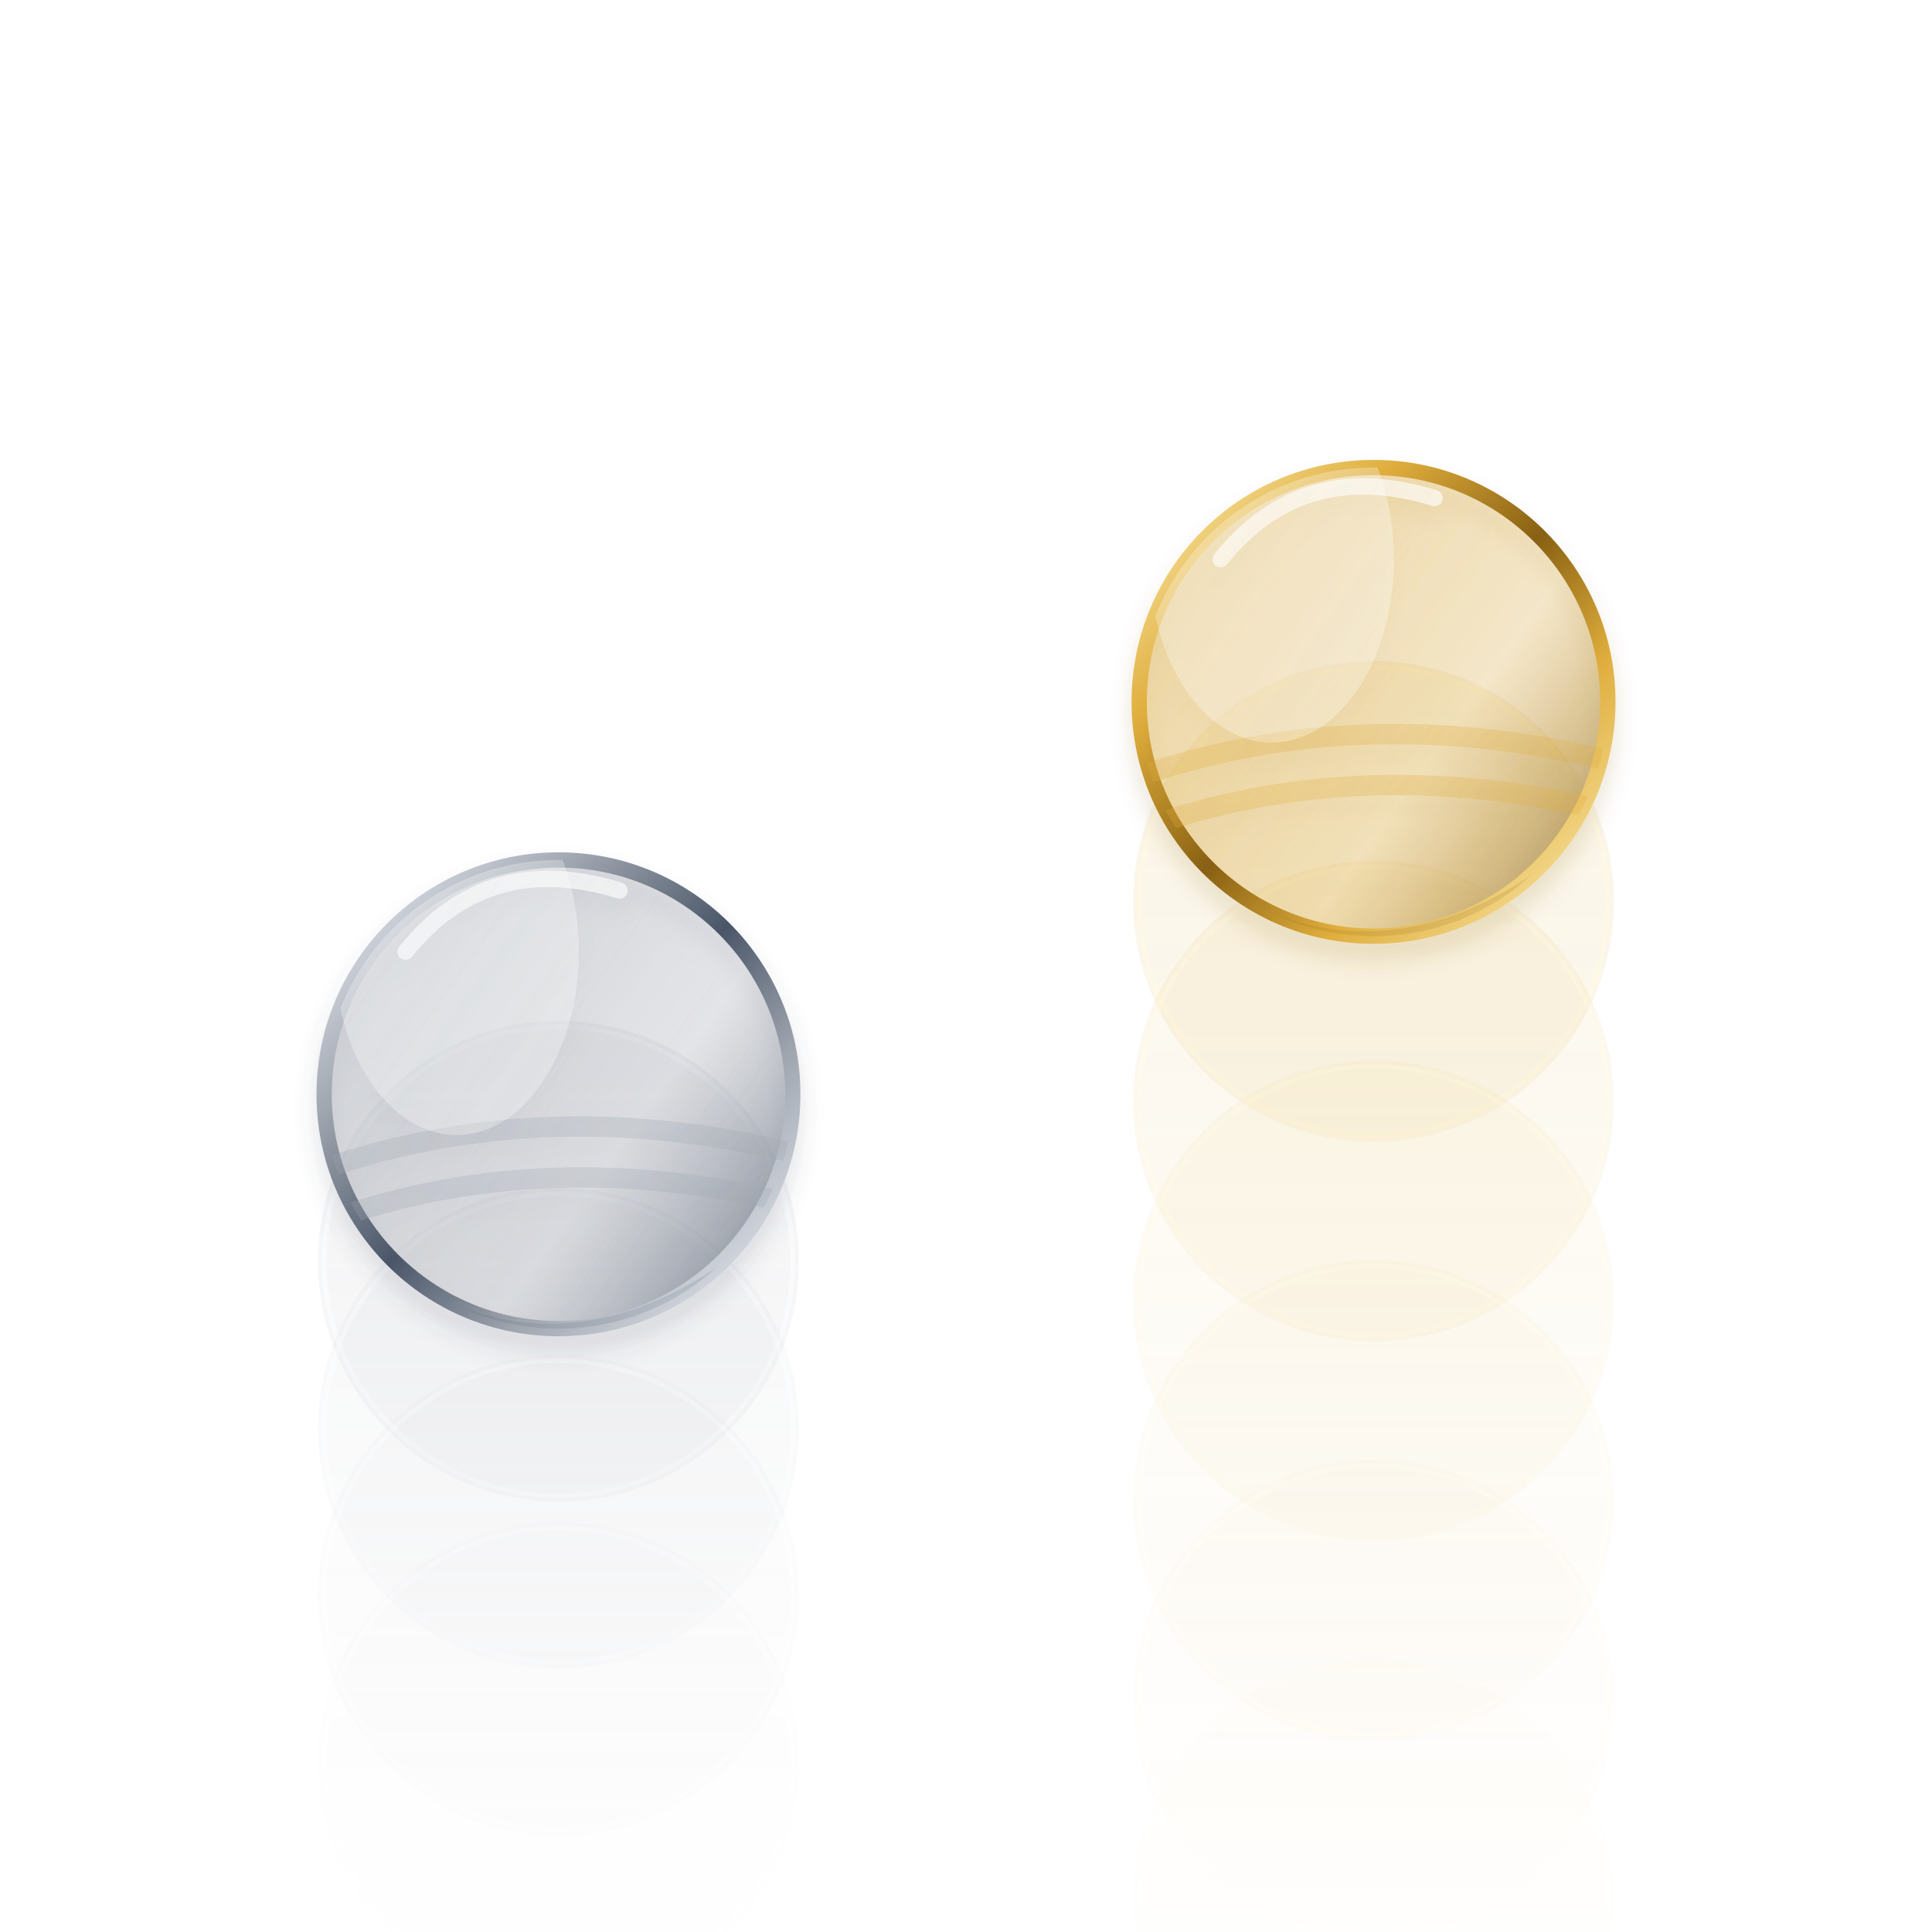
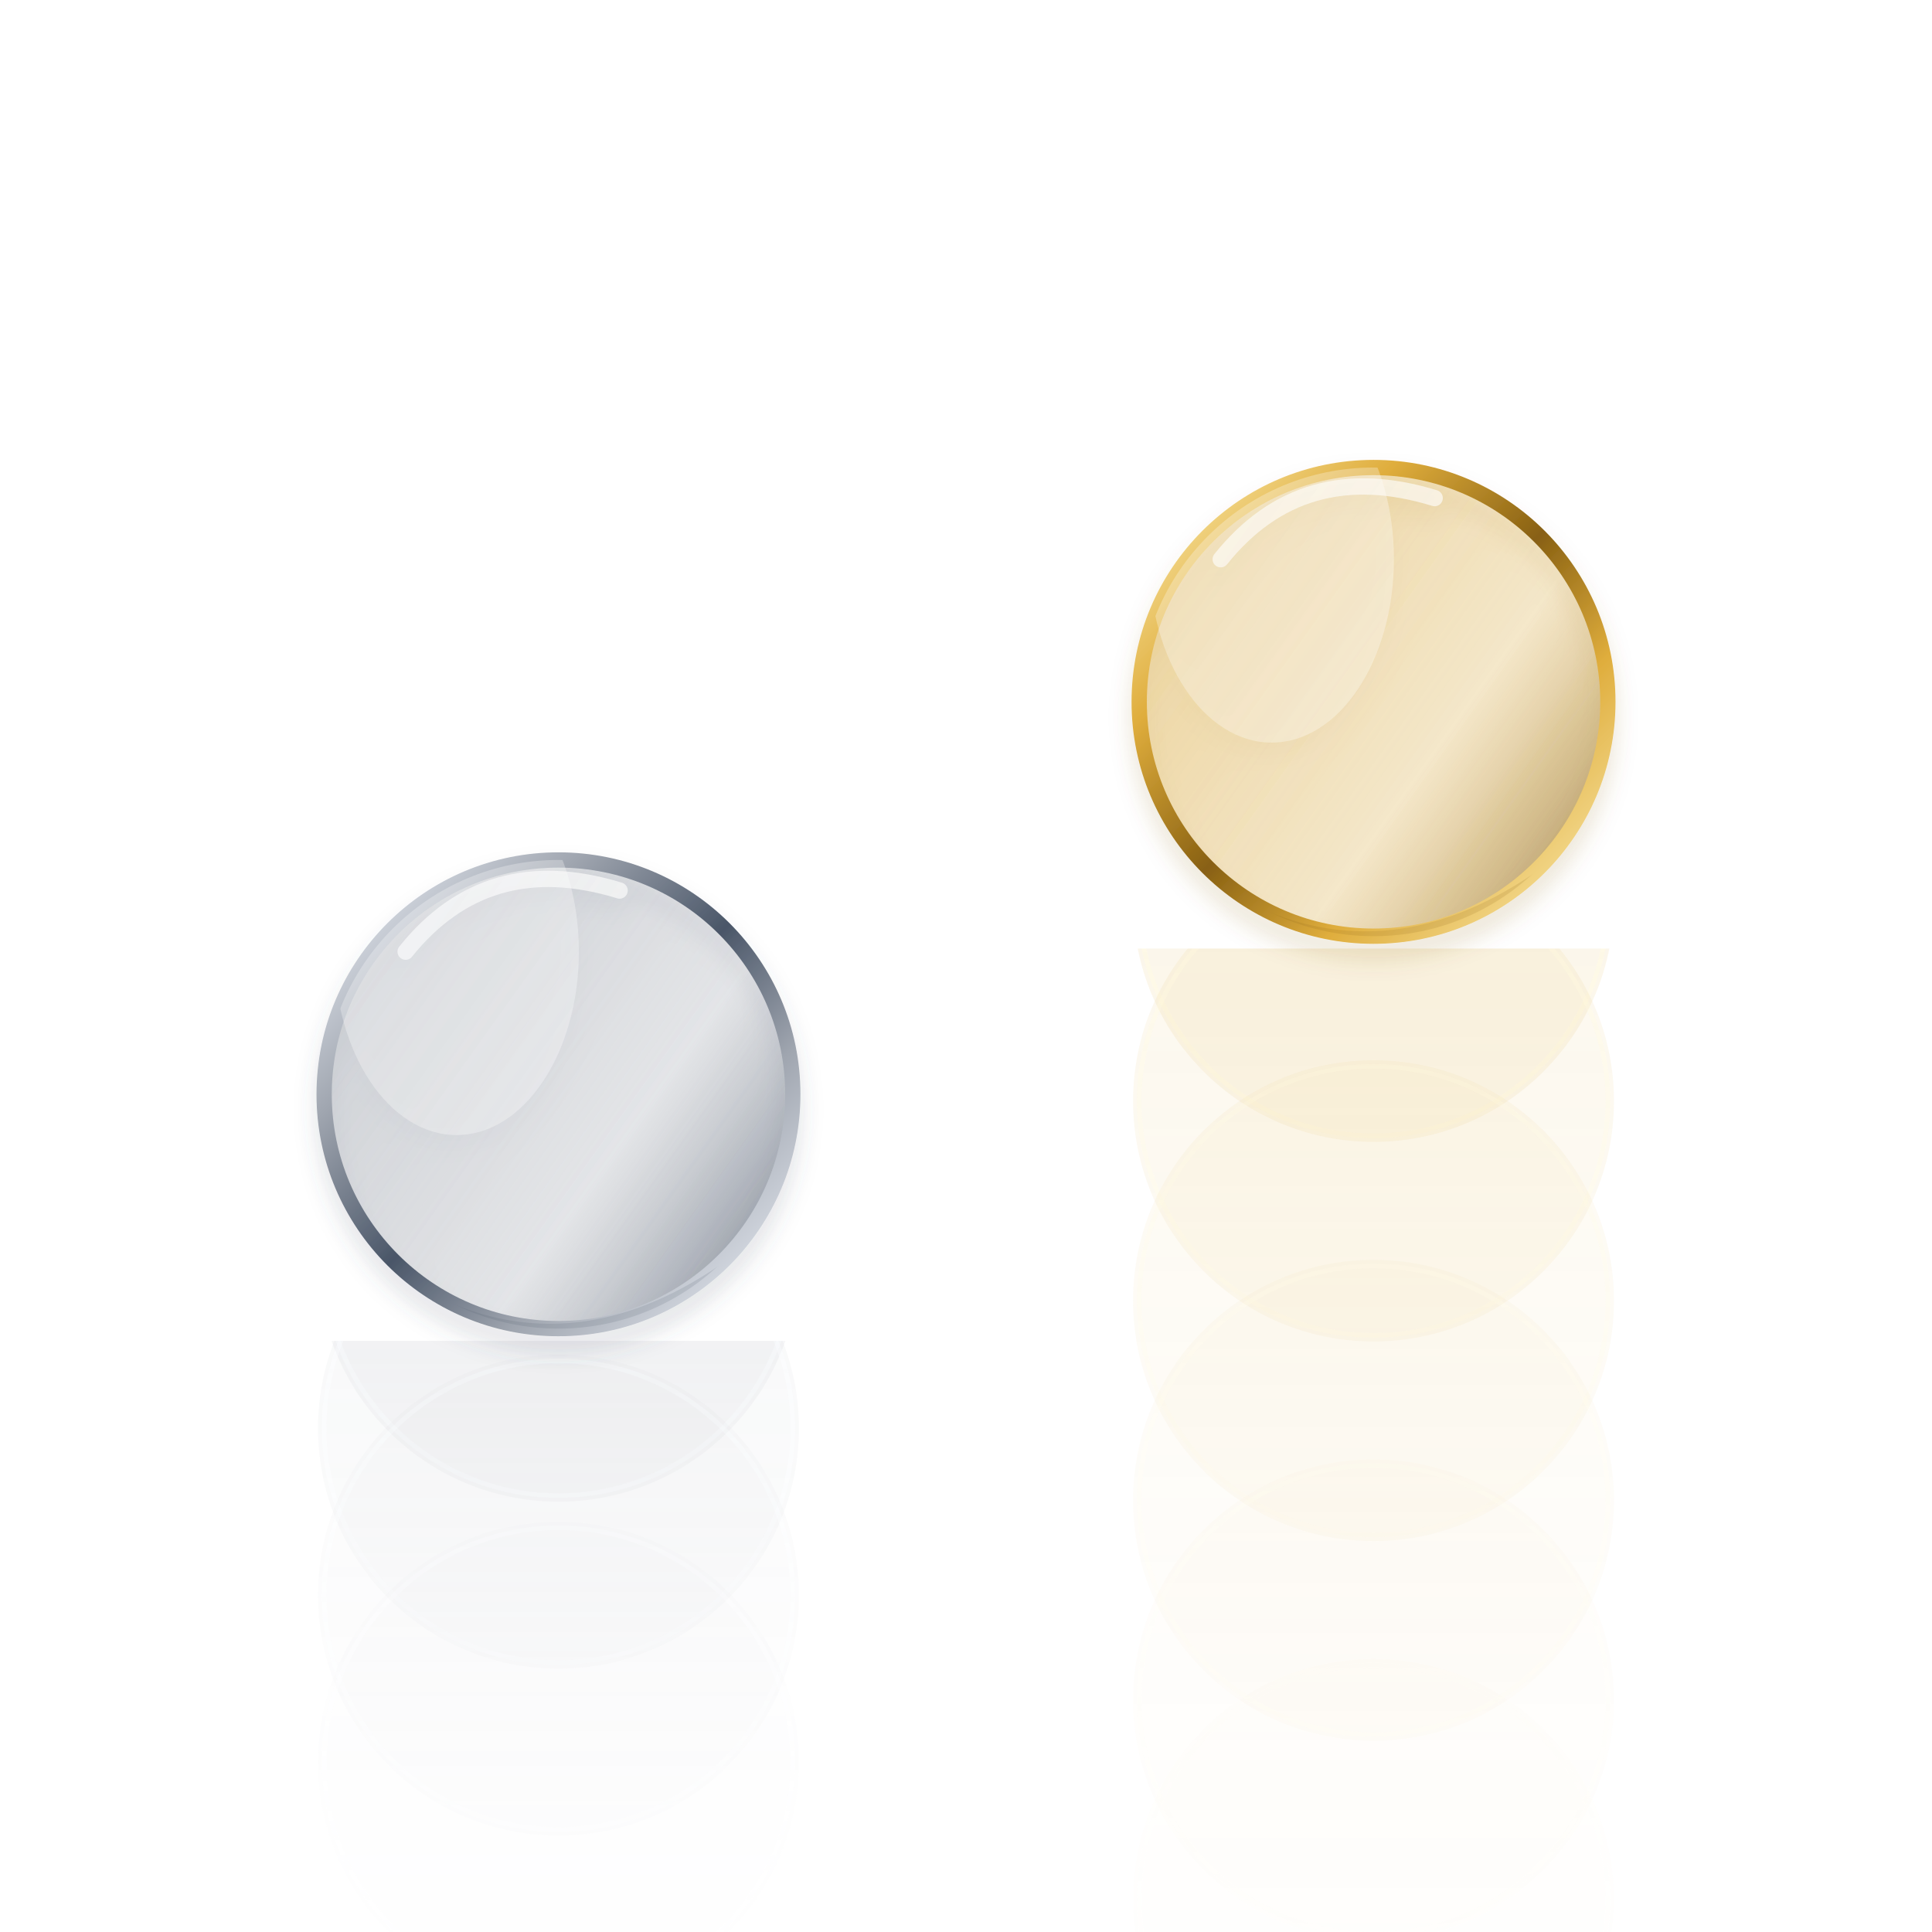
<svg xmlns="http://www.w3.org/2000/svg" width="1024" height="1024" viewBox="0 0 256 256" role="img" aria-label="Lucent lens · white app icon">
  <defs>
    <clipPath id="«material-master-0falseR0»-tile">
      <rect width="256" height="256" rx="57" />
    </clipPath>
  </defs>
  <g>
    <rect width="256" height="256" fill="#ffffff" />
    <g transform="translate(74 145) scale(1.35)" data-material-racer="silver">
      <defs>
        <linearGradient id="«material-master-0falseRl»-body" x1="-0.5" y1="0" x2="0.9" y2="1">
          <stop offset="0" stop-color="#f4f8ff" stop-opacity="0.72" />
          <stop offset="0.35" stop-color="#9fa5af" stop-opacity="0.42" />
          <stop offset="0.74" stop-color="#9fa5af" stop-opacity="0.24" />
          <stop offset="1" stop-color="#4a5668" stop-opacity="0.65" />
        </linearGradient>
        <linearGradient id="«material-master-0falseRl»-rim" x1="0" y1="0" x2="1" y2="1">
          <stop stop-color="#f4f8ff" />
          <stop offset=".27" stop-color="#9fa5af" />
          <stop offset=".5" stop-color="#4a5668" />
          <stop offset=".7" stop-color="#9fa5af" />
          <stop offset="1" stop-color="#f4f8ff" />
        </linearGradient>
        <linearGradient id="«material-master-0falseRl»-shine" gradientUnits="userSpaceOnUse" x1="-38" y1="-25" x2="25" y2="18">
          <stop stop-color="white" stop-opacity="0" />
          <stop offset=".36" stop-color="white" stop-opacity="0" />
          <stop offset=".48" stop-color="white" stop-opacity="0.8" />
          <stop offset=".57" stop-color="white" stop-opacity="0" />
          <stop offset="1" stop-color="white" stop-opacity="0" />
        </linearGradient>
        <linearGradient id="«material-master-0falseRl»-fade" x1="0" y1="0" x2="0" y2="1">
          <stop stop-color="white" />
          <stop offset="1" stop-color="white" stop-opacity="0" />
        </linearGradient>
        <mask id="«material-master-0falseRl»-wake" maskUnits="userSpaceOnUse" x="-35" y="-35" width="70" height="140.55">
          <rect x="-35" y="-29" width="70" height="124.55" fill="url(#«material-master-0falseRl»-fade)" />
        </mask>
+         <clipPath id="«material-master-0falseRl»-after-head" clipPathUnits="userSpaceOnUse">
+           <rect x="-40" y="24.2" width="80" height="145.55" />
+         </clipPath>
        <clipPath id="«material-master-0falseRl»-clip">
          <circle r="23" />
        </clipPath>
        <filter id="«material-master-0falseRl»-shadow" x="-50%" y="-50%" width="200%" height="220%">
          <feDropShadow dx="0" dy="1.5" stdDeviation="1.1" flood-color="#4a5668" flood-opacity="0.18" />
        </filter>
        <pattern id="«material-master-0falseRl»-grain" width="3" height="3" patternUnits="userSpaceOnUse">
          <path d="M0 .4H3" stroke="#f4f8ff" stroke-opacity=".22" stroke-width=".35" />
        </pattern>
      </defs>
-       <g mask="url(#«material-master-0falseRl»-wake)">
-         <g style="transform:translateY(16.3875px);opacity:0.6;--echo-distance:65.55px;animation-duration:1.32s;animation-delay:0s">
-           <circle r="23" fill="#9fa5af" opacity="0.24" stroke="#9fa5af" stroke-width="1.2" />
-           <circle r="23" fill="none" stroke="#f4f8ff" stroke-width="0.45" opacity="0.6" />
-         </g>
-         <g style="transform:translateY(32.775px);opacity:0.48;--echo-distance:65.55px;animation-duration:1.32s;animation-delay:-0.33s">
-           <circle r="23" fill="#9fa5af" opacity="0.24" stroke="#9fa5af" stroke-width="1.2" />
-           <circle r="23" fill="none" stroke="#f4f8ff" stroke-width="0.45" opacity="0.6" />
-         </g>
-         <g style="transform:translateY(49.1625px);opacity:0.36;--echo-distance:65.55px;animation-duration:1.32s;animation-delay:-0.66s">
-           <circle r="23" fill="#9fa5af" opacity="0.24" stroke="#9fa5af" stroke-width="1.2" />
-           <circle r="23" fill="none" stroke="#f4f8ff" stroke-width="0.45" opacity="0.6" />
-         </g>
-         <g style="transform:translateY(65.55px);opacity:0.24;--echo-distance:65.55px;animation-duration:1.32s;animation-delay:-0.99s">
-           <circle r="23" fill="#9fa5af" opacity="0.24" stroke="#9fa5af" stroke-width="1.2" />
-           <circle r="23" fill="none" stroke="#f4f8ff" stroke-width="0.45" opacity="0.6" />
+       <g clip-path="url(#«material-master-0falseRl»-after-head)" data-wake-start="24.2">
+         <g mask="url(#«material-master-0falseRl»-wake)">
+           <g style="transform:translateY(16.3875px);opacity:0.6;--echo-distance:65.55px;animation-duration:1.32s;animation-delay:0s">
+             <circle r="23" fill="#9fa5af" opacity="0.24" stroke="#9fa5af" stroke-width="1.2" />
+             <circle r="23" fill="none" stroke="#f4f8ff" stroke-width="0.45" opacity="0.6" />
+           </g>
+           <g style="transform:translateY(32.775px);opacity:0.48;--echo-distance:65.55px;animation-duration:1.32s;animation-delay:-0.33s">
+             <circle r="23" fill="#9fa5af" opacity="0.24" stroke="#9fa5af" stroke-width="1.2" />
+             <circle r="23" fill="none" stroke="#f4f8ff" stroke-width="0.45" opacity="0.6" />
+           </g>
+           <g style="transform:translateY(49.1625px);opacity:0.36;--echo-distance:65.55px;animation-duration:1.32s;animation-delay:-0.66s">
+             <circle r="23" fill="#9fa5af" opacity="0.24" stroke="#9fa5af" stroke-width="1.2" />
+             <circle r="23" fill="none" stroke="#f4f8ff" stroke-width="0.45" opacity="0.6" />
+           </g>
+           <g style="transform:translateY(65.55px);opacity:0.24;--echo-distance:65.55px;animation-duration:1.32s;animation-delay:-0.99s">
+             <circle r="23" fill="#9fa5af" opacity="0.24" stroke="#9fa5af" stroke-width="1.2" />
+             <circle r="23" fill="none" stroke="#f4f8ff" stroke-width="0.45" opacity="0.6" />
+           </g>
        </g>
      </g>
      <g filter="url(#«material-master-0falseRl»-shadow)">
        <circle r="23" fill="url(#«material-master-0falseRl»-body)" stroke="url(#«material-master-0falseRl»-rim)" stroke-width="1.5" />
        <g clip-path="url(#«material-master-0falseRl»-clip)">
-           <path d="M-32 11Q-3-3 31 8M-31 16Q-3 2 31 13" fill="none" stroke="#9fa5af" stroke-width="2" opacity=".28" />
          <ellipse cx="-10" cy="-14" rx="12" ry="18" fill="white" opacity="0.28" />
          <path d="M-15-14Q-7-24 6-20" fill="none" stroke="white" stroke-width="1.6" stroke-linecap="round" opacity="0.6" />
          <path d="M-23 14Q0 35 24 12" fill="none" stroke="#4a5668" stroke-width="3" opacity=".15" />
        </g>
      </g>
    </g>
    <g transform="translate(182 93) scale(1.35)" data-material-racer="gold">
      <defs>
        <linearGradient id="«material-master-0falseRt»-body" x1="-0.5" y1="0" x2="0.9" y2="1">
          <stop offset="0" stop-color="#fff2ba" stop-opacity="0.72" />
          <stop offset="0.35" stop-color="#dfad3c" stop-opacity="0.42" />
          <stop offset="0.74" stop-color="#dfad3c" stop-opacity="0.24" />
          <stop offset="1" stop-color="#886012" stop-opacity="0.65" />
        </linearGradient>
        <linearGradient id="«material-master-0falseRt»-rim" x1="0" y1="0" x2="1" y2="1">
          <stop stop-color="#fff2ba" />
          <stop offset=".27" stop-color="#dfad3c" />
          <stop offset=".5" stop-color="#886012" />
          <stop offset=".7" stop-color="#dfad3c" />
          <stop offset="1" stop-color="#fff2ba" />
        </linearGradient>
        <linearGradient id="«material-master-0falseRt»-shine" gradientUnits="userSpaceOnUse" x1="-38" y1="-25" x2="25" y2="18">
          <stop stop-color="white" stop-opacity="0" />
          <stop offset=".36" stop-color="white" stop-opacity="0" />
          <stop offset=".48" stop-color="white" stop-opacity="0.8" />
          <stop offset=".57" stop-color="white" stop-opacity="0" />
          <stop offset="1" stop-color="white" stop-opacity="0" />
        </linearGradient>
        <linearGradient id="«material-master-0falseRt»-fade" x1="0" y1="0" x2="0" y2="1">
          <stop stop-color="white" />
          <stop offset="1" stop-color="white" stop-opacity="0" />
        </linearGradient>
        <mask id="«material-master-0falseRt»-wake" maskUnits="userSpaceOnUse" x="-35" y="-35" width="70" height="192.55">
          <rect x="-35" y="-29" width="70" height="176.55" fill="url(#«material-master-0falseRt»-fade)" />
        </mask>
+         <clipPath id="«material-master-0falseRt»-after-head" clipPathUnits="userSpaceOnUse">
+           <rect x="-40" y="24.2" width="80" height="197.55" />
+         </clipPath>
        <clipPath id="«material-master-0falseRt»-clip">
          <circle r="23" />
        </clipPath>
        <filter id="«material-master-0falseRt»-shadow" x="-50%" y="-50%" width="200%" height="220%">
          <feDropShadow dx="0" dy="1.5" stdDeviation="1.1" flood-color="#886012" flood-opacity="0.18" />
        </filter>
        <pattern id="«material-master-0falseRt»-grain" width="3" height="3" patternUnits="userSpaceOnUse">
          <path d="M0 .4H3" stroke="#fff2ba" stroke-opacity=".22" stroke-width=".35" />
        </pattern>
      </defs>
-       <g mask="url(#«material-master-0falseRt»-wake)">
-         <g style="transform:translateY(19.59167px);opacity:0.6;--echo-distance:117.55px;animation-duration:1.15s;animation-delay:0s">
-           <circle r="23" fill="#dfad3c" opacity="0.24" stroke="#dfad3c" stroke-width="1.2" />
-           <circle r="23" fill="none" stroke="#fff2ba" stroke-width="0.45" opacity="0.6" />
-         </g>
-         <g style="transform:translateY(39.18333px);opacity:0.514;--echo-distance:117.55px;animation-duration:1.15s;animation-delay:-0.192s">
-           <circle r="23" fill="#dfad3c" opacity="0.24" stroke="#dfad3c" stroke-width="1.2" />
-           <circle r="23" fill="none" stroke="#fff2ba" stroke-width="0.45" opacity="0.6" />
-         </g>
-         <g style="transform:translateY(58.775px);opacity:0.429;--echo-distance:117.55px;animation-duration:1.15s;animation-delay:-0.383s">
-           <circle r="23" fill="#dfad3c" opacity="0.24" stroke="#dfad3c" stroke-width="1.2" />
-           <circle r="23" fill="none" stroke="#fff2ba" stroke-width="0.45" opacity="0.6" />
-         </g>
-         <g style="transform:translateY(78.36667px);opacity:0.343;--echo-distance:117.55px;animation-duration:1.15s;animation-delay:-0.575s">
-           <circle r="23" fill="#dfad3c" opacity="0.24" stroke="#dfad3c" stroke-width="1.2" />
-           <circle r="23" fill="none" stroke="#fff2ba" stroke-width="0.45" opacity="0.6" />
-         </g>
-         <g style="transform:translateY(97.95833px);opacity:0.257;--echo-distance:117.55px;animation-duration:1.15s;animation-delay:-0.767s">
-           <circle r="23" fill="#dfad3c" opacity="0.24" stroke="#dfad3c" stroke-width="1.2" />
-           <circle r="23" fill="none" stroke="#fff2ba" stroke-width="0.45" opacity="0.6" />
-         </g>
-         <g style="transform:translateY(117.55px);opacity:0.171;--echo-distance:117.55px;animation-duration:1.15s;animation-delay:-0.958s">
-           <circle r="23" fill="#dfad3c" opacity="0.24" stroke="#dfad3c" stroke-width="1.2" />
-           <circle r="23" fill="none" stroke="#fff2ba" stroke-width="0.45" opacity="0.6" />
+       <g clip-path="url(#«material-master-0falseRt»-after-head)" data-wake-start="24.2">
+         <g mask="url(#«material-master-0falseRt»-wake)">
+           <g style="transform:translateY(19.59167px);opacity:0.6;--echo-distance:117.55px;animation-duration:1.15s;animation-delay:0s">
+             <circle r="23" fill="#dfad3c" opacity="0.24" stroke="#dfad3c" stroke-width="1.2" />
+             <circle r="23" fill="none" stroke="#fff2ba" stroke-width="0.45" opacity="0.6" />
+           </g>
+           <g style="transform:translateY(39.18333px);opacity:0.514;--echo-distance:117.55px;animation-duration:1.15s;animation-delay:-0.192s">
+             <circle r="23" fill="#dfad3c" opacity="0.24" stroke="#dfad3c" stroke-width="1.2" />
+             <circle r="23" fill="none" stroke="#fff2ba" stroke-width="0.45" opacity="0.6" />
+           </g>
+           <g style="transform:translateY(58.775px);opacity:0.429;--echo-distance:117.55px;animation-duration:1.15s;animation-delay:-0.383s">
+             <circle r="23" fill="#dfad3c" opacity="0.24" stroke="#dfad3c" stroke-width="1.2" />
+             <circle r="23" fill="none" stroke="#fff2ba" stroke-width="0.45" opacity="0.6" />
+           </g>
+           <g style="transform:translateY(78.36667px);opacity:0.343;--echo-distance:117.55px;animation-duration:1.15s;animation-delay:-0.575s">
+             <circle r="23" fill="#dfad3c" opacity="0.24" stroke="#dfad3c" stroke-width="1.2" />
+             <circle r="23" fill="none" stroke="#fff2ba" stroke-width="0.45" opacity="0.6" />
+           </g>
+           <g style="transform:translateY(97.95833px);opacity:0.257;--echo-distance:117.55px;animation-duration:1.15s;animation-delay:-0.767s">
+             <circle r="23" fill="#dfad3c" opacity="0.24" stroke="#dfad3c" stroke-width="1.2" />
+             <circle r="23" fill="none" stroke="#fff2ba" stroke-width="0.45" opacity="0.6" />
+           </g>
+           <g style="transform:translateY(117.55px);opacity:0.171;--echo-distance:117.55px;animation-duration:1.15s;animation-delay:-0.958s">
+             <circle r="23" fill="#dfad3c" opacity="0.24" stroke="#dfad3c" stroke-width="1.2" />
+             <circle r="23" fill="none" stroke="#fff2ba" stroke-width="0.45" opacity="0.6" />
+           </g>
        </g>
      </g>
      <g filter="url(#«material-master-0falseRt»-shadow)">
        <circle r="23" fill="url(#«material-master-0falseRt»-body)" stroke="url(#«material-master-0falseRt»-rim)" stroke-width="1.5" />
        <g clip-path="url(#«material-master-0falseRt»-clip)">
-           <path d="M-32 11Q-3-3 31 8M-31 16Q-3 2 31 13" fill="none" stroke="#dfad3c" stroke-width="2" opacity=".28" />
          <ellipse cx="-10" cy="-14" rx="12" ry="18" fill="white" opacity="0.28" />
          <path d="M-15-14Q-7-24 6-20" fill="none" stroke="white" stroke-width="1.6" stroke-linecap="round" opacity="0.6" />
          <path d="M-23 14Q0 35 24 12" fill="none" stroke="#886012" stroke-width="3" opacity=".15" />
        </g>
      </g>
    </g>
  </g>
</svg>
